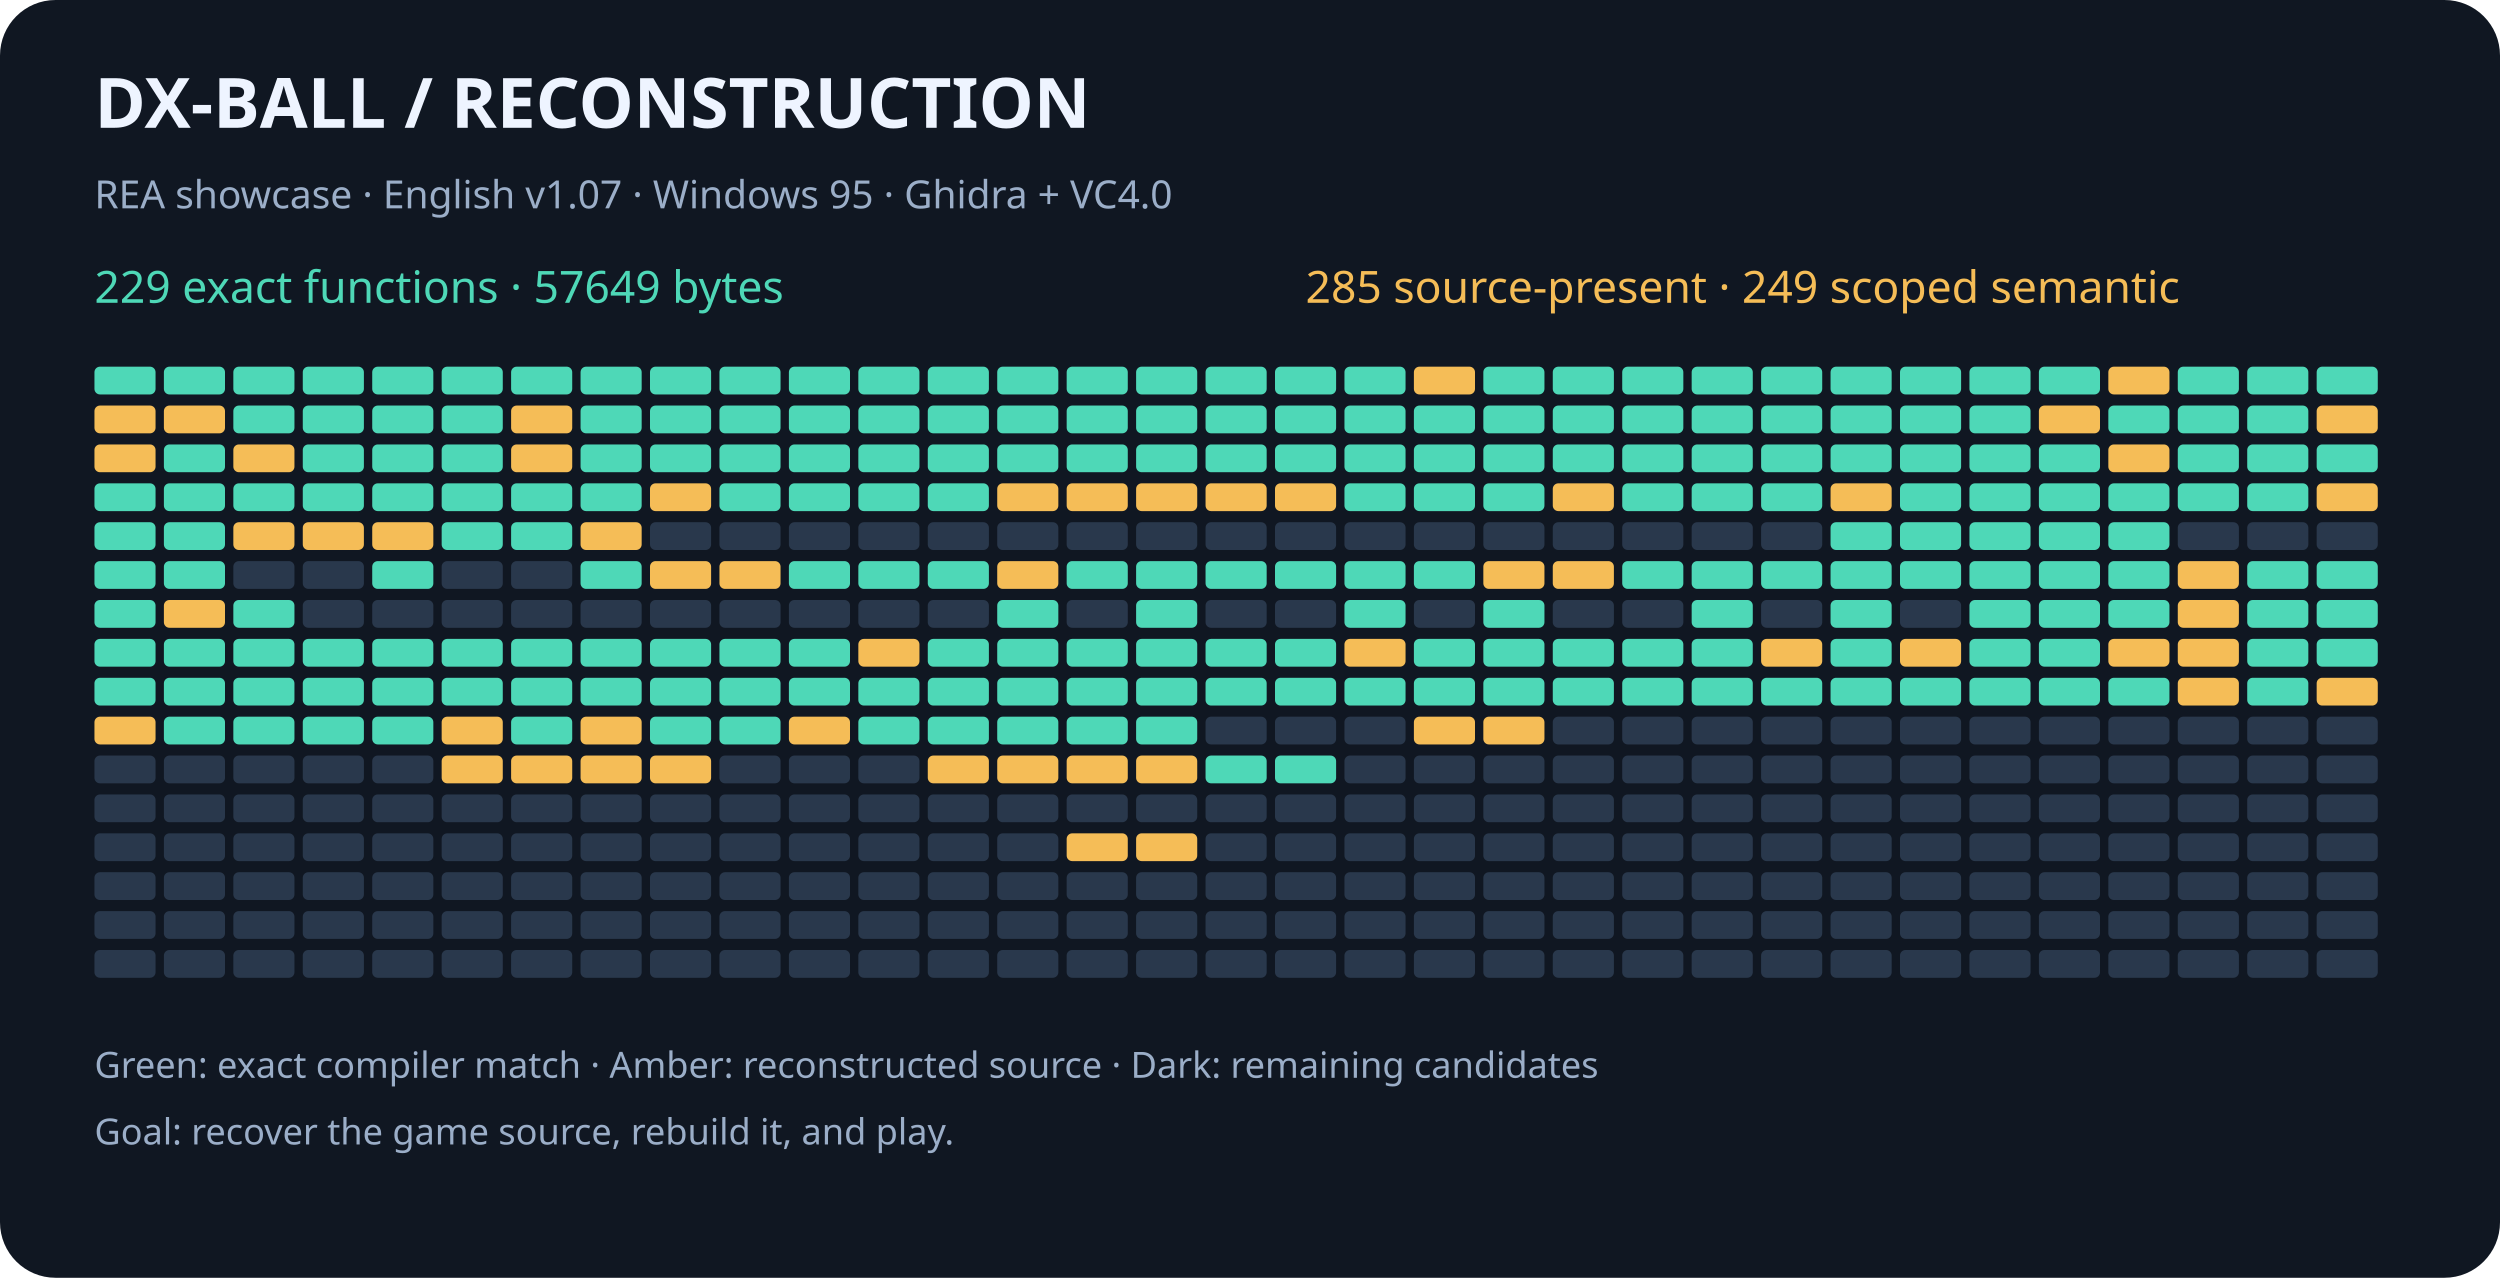
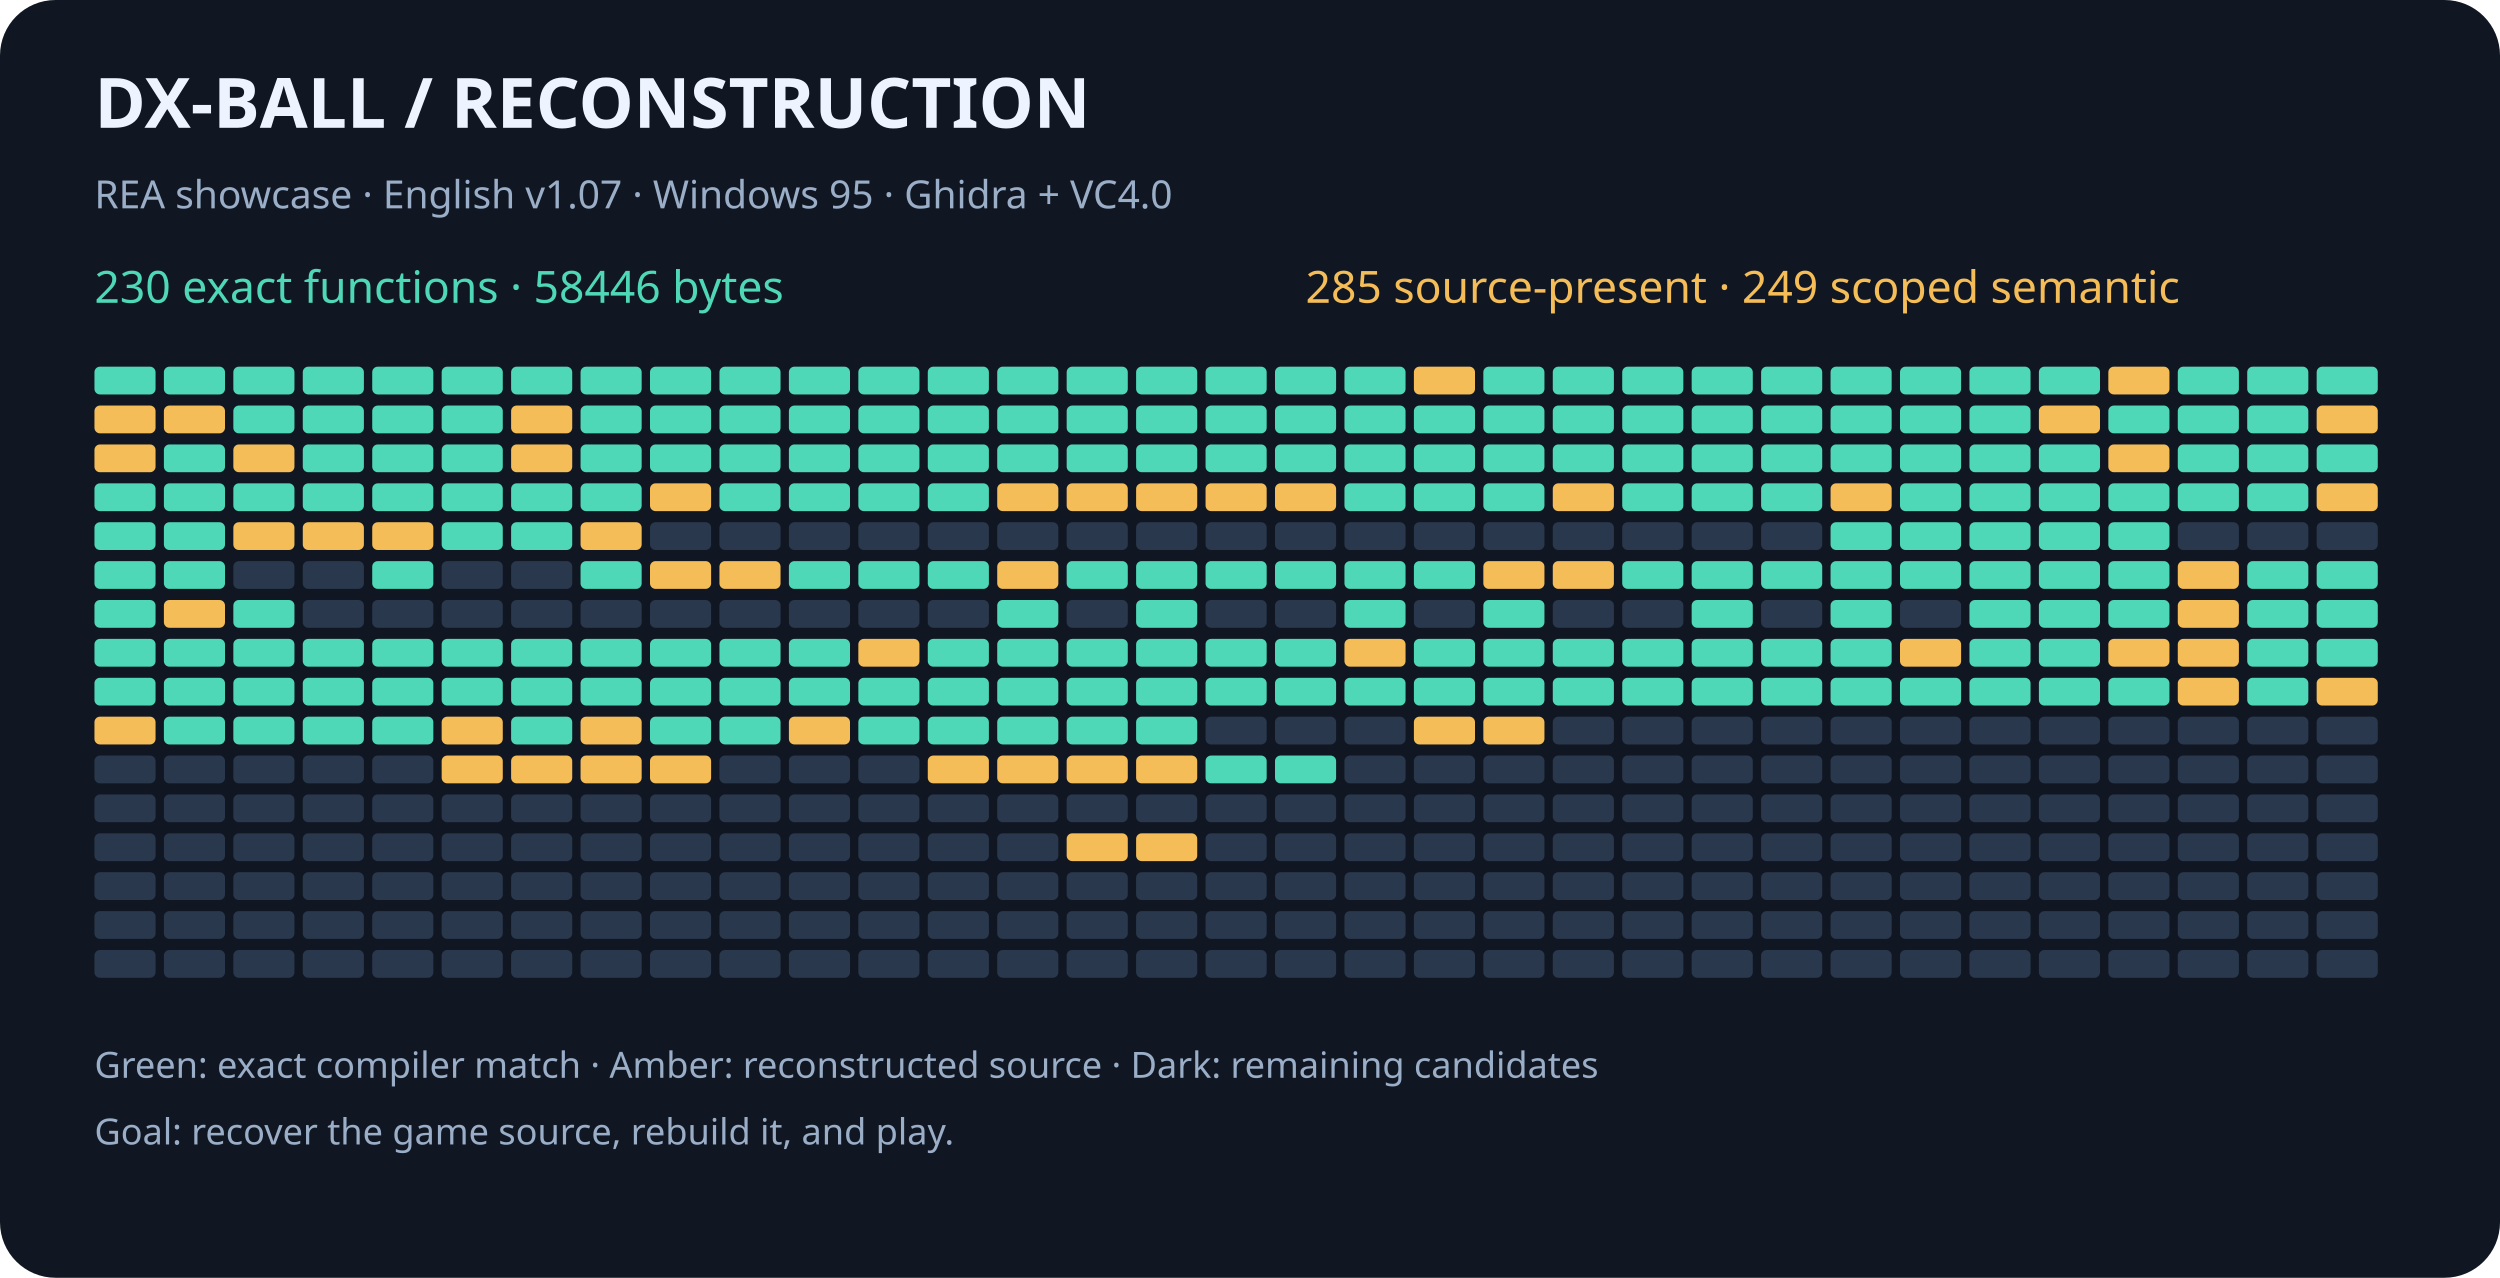
<svg xmlns="http://www.w3.org/2000/svg" width="900" height="460" viewBox="0 0 900 460" role="img" aria-labelledby="title desc">
  <rect width="900" height="460" rx="20" fill="#101722" />
  <g font-family="sans-serif">
    <text x="34" y="46" fill="#eef4ff" font-size="25" font-weight="bold">DX-BALL  /  RECONSTRUCTION</text>
    <text x="34" y="75" fill="#9baec8" font-size="14">REA showcase · English v1.07 · Windows 95 · Ghidra + VC4.0</text>
-     <text x="34" y="109" fill="#4ed8b7" font-size="16">229 exact functions · 57649 bytes</text>
+     <text x="34" y="109" fill="#4ed8b7" font-size="16">230 exact functions · 58446 bytes</text>
    <text x="470" y="109" fill="#f5bd57" font-size="16">285 source-present · 249 scoped semantic</text>
    <rect x="34" y="132" width="22" height="10" rx="2" fill="#4ed8b7" />
    <rect x="59" y="132" width="22" height="10" rx="2" fill="#4ed8b7" />
    <rect x="84" y="132" width="22" height="10" rx="2" fill="#4ed8b7" />
    <rect x="109" y="132" width="22" height="10" rx="2" fill="#4ed8b7" />
    <rect x="134" y="132" width="22" height="10" rx="2" fill="#4ed8b7" />
    <rect x="159" y="132" width="22" height="10" rx="2" fill="#4ed8b7" />
    <rect x="184" y="132" width="22" height="10" rx="2" fill="#4ed8b7" />
    <rect x="209" y="132" width="22" height="10" rx="2" fill="#4ed8b7" />
    <rect x="234" y="132" width="22" height="10" rx="2" fill="#4ed8b7" />
    <rect x="259" y="132" width="22" height="10" rx="2" fill="#4ed8b7" />
    <rect x="284" y="132" width="22" height="10" rx="2" fill="#4ed8b7" />
    <rect x="309" y="132" width="22" height="10" rx="2" fill="#4ed8b7" />
    <rect x="334" y="132" width="22" height="10" rx="2" fill="#4ed8b7" />
    <rect x="359" y="132" width="22" height="10" rx="2" fill="#4ed8b7" />
    <rect x="384" y="132" width="22" height="10" rx="2" fill="#4ed8b7" />
    <rect x="409" y="132" width="22" height="10" rx="2" fill="#4ed8b7" />
    <rect x="434" y="132" width="22" height="10" rx="2" fill="#4ed8b7" />
    <rect x="459" y="132" width="22" height="10" rx="2" fill="#4ed8b7" />
    <rect x="484" y="132" width="22" height="10" rx="2" fill="#4ed8b7" />
    <rect x="509" y="132" width="22" height="10" rx="2" fill="#f5bd57" />
    <rect x="534" y="132" width="22" height="10" rx="2" fill="#4ed8b7" />
    <rect x="559" y="132" width="22" height="10" rx="2" fill="#4ed8b7" />
    <rect x="584" y="132" width="22" height="10" rx="2" fill="#4ed8b7" />
    <rect x="609" y="132" width="22" height="10" rx="2" fill="#4ed8b7" />
    <rect x="634" y="132" width="22" height="10" rx="2" fill="#4ed8b7" />
    <rect x="659" y="132" width="22" height="10" rx="2" fill="#4ed8b7" />
    <rect x="684" y="132" width="22" height="10" rx="2" fill="#4ed8b7" />
    <rect x="709" y="132" width="22" height="10" rx="2" fill="#4ed8b7" />
    <rect x="734" y="132" width="22" height="10" rx="2" fill="#4ed8b7" />
    <rect x="759" y="132" width="22" height="10" rx="2" fill="#f5bd57" />
    <rect x="784" y="132" width="22" height="10" rx="2" fill="#4ed8b7" />
    <rect x="809" y="132" width="22" height="10" rx="2" fill="#4ed8b7" />
    <rect x="834" y="132" width="22" height="10" rx="2" fill="#4ed8b7" />
    <rect x="34" y="146" width="22" height="10" rx="2" fill="#f5bd57" />
    <rect x="59" y="146" width="22" height="10" rx="2" fill="#f5bd57" />
    <rect x="84" y="146" width="22" height="10" rx="2" fill="#4ed8b7" />
    <rect x="109" y="146" width="22" height="10" rx="2" fill="#4ed8b7" />
    <rect x="134" y="146" width="22" height="10" rx="2" fill="#4ed8b7" />
    <rect x="159" y="146" width="22" height="10" rx="2" fill="#4ed8b7" />
    <rect x="184" y="146" width="22" height="10" rx="2" fill="#f5bd57" />
    <rect x="209" y="146" width="22" height="10" rx="2" fill="#4ed8b7" />
    <rect x="234" y="146" width="22" height="10" rx="2" fill="#4ed8b7" />
    <rect x="259" y="146" width="22" height="10" rx="2" fill="#4ed8b7" />
    <rect x="284" y="146" width="22" height="10" rx="2" fill="#4ed8b7" />
    <rect x="309" y="146" width="22" height="10" rx="2" fill="#4ed8b7" />
    <rect x="334" y="146" width="22" height="10" rx="2" fill="#4ed8b7" />
    <rect x="359" y="146" width="22" height="10" rx="2" fill="#4ed8b7" />
    <rect x="384" y="146" width="22" height="10" rx="2" fill="#4ed8b7" />
    <rect x="409" y="146" width="22" height="10" rx="2" fill="#4ed8b7" />
    <rect x="434" y="146" width="22" height="10" rx="2" fill="#4ed8b7" />
    <rect x="459" y="146" width="22" height="10" rx="2" fill="#4ed8b7" />
    <rect x="484" y="146" width="22" height="10" rx="2" fill="#4ed8b7" />
    <rect x="509" y="146" width="22" height="10" rx="2" fill="#4ed8b7" />
    <rect x="534" y="146" width="22" height="10" rx="2" fill="#4ed8b7" />
    <rect x="559" y="146" width="22" height="10" rx="2" fill="#4ed8b7" />
    <rect x="584" y="146" width="22" height="10" rx="2" fill="#4ed8b7" />
    <rect x="609" y="146" width="22" height="10" rx="2" fill="#4ed8b7" />
    <rect x="634" y="146" width="22" height="10" rx="2" fill="#4ed8b7" />
    <rect x="659" y="146" width="22" height="10" rx="2" fill="#4ed8b7" />
    <rect x="684" y="146" width="22" height="10" rx="2" fill="#4ed8b7" />
    <rect x="709" y="146" width="22" height="10" rx="2" fill="#4ed8b7" />
    <rect x="734" y="146" width="22" height="10" rx="2" fill="#f5bd57" />
    <rect x="759" y="146" width="22" height="10" rx="2" fill="#4ed8b7" />
    <rect x="784" y="146" width="22" height="10" rx="2" fill="#4ed8b7" />
    <rect x="809" y="146" width="22" height="10" rx="2" fill="#4ed8b7" />
    <rect x="834" y="146" width="22" height="10" rx="2" fill="#f5bd57" />
    <rect x="34" y="160" width="22" height="10" rx="2" fill="#f5bd57" />
    <rect x="59" y="160" width="22" height="10" rx="2" fill="#4ed8b7" />
    <rect x="84" y="160" width="22" height="10" rx="2" fill="#f5bd57" />
    <rect x="109" y="160" width="22" height="10" rx="2" fill="#4ed8b7" />
    <rect x="134" y="160" width="22" height="10" rx="2" fill="#4ed8b7" />
    <rect x="159" y="160" width="22" height="10" rx="2" fill="#4ed8b7" />
    <rect x="184" y="160" width="22" height="10" rx="2" fill="#f5bd57" />
    <rect x="209" y="160" width="22" height="10" rx="2" fill="#4ed8b7" />
    <rect x="234" y="160" width="22" height="10" rx="2" fill="#4ed8b7" />
    <rect x="259" y="160" width="22" height="10" rx="2" fill="#4ed8b7" />
    <rect x="284" y="160" width="22" height="10" rx="2" fill="#4ed8b7" />
    <rect x="309" y="160" width="22" height="10" rx="2" fill="#4ed8b7" />
    <rect x="334" y="160" width="22" height="10" rx="2" fill="#4ed8b7" />
    <rect x="359" y="160" width="22" height="10" rx="2" fill="#4ed8b7" />
    <rect x="384" y="160" width="22" height="10" rx="2" fill="#4ed8b7" />
    <rect x="409" y="160" width="22" height="10" rx="2" fill="#4ed8b7" />
    <rect x="434" y="160" width="22" height="10" rx="2" fill="#4ed8b7" />
    <rect x="459" y="160" width="22" height="10" rx="2" fill="#4ed8b7" />
    <rect x="484" y="160" width="22" height="10" rx="2" fill="#4ed8b7" />
    <rect x="509" y="160" width="22" height="10" rx="2" fill="#4ed8b7" />
    <rect x="534" y="160" width="22" height="10" rx="2" fill="#4ed8b7" />
    <rect x="559" y="160" width="22" height="10" rx="2" fill="#4ed8b7" />
    <rect x="584" y="160" width="22" height="10" rx="2" fill="#4ed8b7" />
    <rect x="609" y="160" width="22" height="10" rx="2" fill="#4ed8b7" />
    <rect x="634" y="160" width="22" height="10" rx="2" fill="#4ed8b7" />
    <rect x="659" y="160" width="22" height="10" rx="2" fill="#4ed8b7" />
    <rect x="684" y="160" width="22" height="10" rx="2" fill="#4ed8b7" />
    <rect x="709" y="160" width="22" height="10" rx="2" fill="#4ed8b7" />
    <rect x="734" y="160" width="22" height="10" rx="2" fill="#4ed8b7" />
    <rect x="759" y="160" width="22" height="10" rx="2" fill="#f5bd57" />
    <rect x="784" y="160" width="22" height="10" rx="2" fill="#4ed8b7" />
    <rect x="809" y="160" width="22" height="10" rx="2" fill="#4ed8b7" />
    <rect x="834" y="160" width="22" height="10" rx="2" fill="#4ed8b7" />
    <rect x="34" y="174" width="22" height="10" rx="2" fill="#4ed8b7" />
    <rect x="59" y="174" width="22" height="10" rx="2" fill="#4ed8b7" />
    <rect x="84" y="174" width="22" height="10" rx="2" fill="#4ed8b7" />
    <rect x="109" y="174" width="22" height="10" rx="2" fill="#4ed8b7" />
    <rect x="134" y="174" width="22" height="10" rx="2" fill="#4ed8b7" />
    <rect x="159" y="174" width="22" height="10" rx="2" fill="#4ed8b7" />
    <rect x="184" y="174" width="22" height="10" rx="2" fill="#4ed8b7" />
    <rect x="209" y="174" width="22" height="10" rx="2" fill="#4ed8b7" />
    <rect x="234" y="174" width="22" height="10" rx="2" fill="#f5bd57" />
    <rect x="259" y="174" width="22" height="10" rx="2" fill="#4ed8b7" />
    <rect x="284" y="174" width="22" height="10" rx="2" fill="#4ed8b7" />
    <rect x="309" y="174" width="22" height="10" rx="2" fill="#4ed8b7" />
    <rect x="334" y="174" width="22" height="10" rx="2" fill="#4ed8b7" />
    <rect x="359" y="174" width="22" height="10" rx="2" fill="#f5bd57" />
    <rect x="384" y="174" width="22" height="10" rx="2" fill="#f5bd57" />
    <rect x="409" y="174" width="22" height="10" rx="2" fill="#f5bd57" />
    <rect x="434" y="174" width="22" height="10" rx="2" fill="#f5bd57" />
    <rect x="459" y="174" width="22" height="10" rx="2" fill="#f5bd57" />
    <rect x="484" y="174" width="22" height="10" rx="2" fill="#4ed8b7" />
    <rect x="509" y="174" width="22" height="10" rx="2" fill="#4ed8b7" />
    <rect x="534" y="174" width="22" height="10" rx="2" fill="#4ed8b7" />
    <rect x="559" y="174" width="22" height="10" rx="2" fill="#f5bd57" />
    <rect x="584" y="174" width="22" height="10" rx="2" fill="#4ed8b7" />
    <rect x="609" y="174" width="22" height="10" rx="2" fill="#4ed8b7" />
    <rect x="634" y="174" width="22" height="10" rx="2" fill="#4ed8b7" />
    <rect x="659" y="174" width="22" height="10" rx="2" fill="#f5bd57" />
    <rect x="684" y="174" width="22" height="10" rx="2" fill="#4ed8b7" />
    <rect x="709" y="174" width="22" height="10" rx="2" fill="#4ed8b7" />
    <rect x="734" y="174" width="22" height="10" rx="2" fill="#4ed8b7" />
    <rect x="759" y="174" width="22" height="10" rx="2" fill="#4ed8b7" />
    <rect x="784" y="174" width="22" height="10" rx="2" fill="#4ed8b7" />
    <rect x="809" y="174" width="22" height="10" rx="2" fill="#4ed8b7" />
    <rect x="834" y="174" width="22" height="10" rx="2" fill="#f5bd57" />
    <rect x="34" y="188" width="22" height="10" rx="2" fill="#4ed8b7" />
    <rect x="59" y="188" width="22" height="10" rx="2" fill="#4ed8b7" />
    <rect x="84" y="188" width="22" height="10" rx="2" fill="#f5bd57" />
    <rect x="109" y="188" width="22" height="10" rx="2" fill="#f5bd57" />
    <rect x="134" y="188" width="22" height="10" rx="2" fill="#f5bd57" />
    <rect x="159" y="188" width="22" height="10" rx="2" fill="#4ed8b7" />
    <rect x="184" y="188" width="22" height="10" rx="2" fill="#4ed8b7" />
    <rect x="209" y="188" width="22" height="10" rx="2" fill="#f5bd57" />
    <rect x="234" y="188" width="22" height="10" rx="2" fill="#29384c" />
    <rect x="259" y="188" width="22" height="10" rx="2" fill="#29384c" />
    <rect x="284" y="188" width="22" height="10" rx="2" fill="#29384c" />
    <rect x="309" y="188" width="22" height="10" rx="2" fill="#29384c" />
    <rect x="334" y="188" width="22" height="10" rx="2" fill="#29384c" />
    <rect x="359" y="188" width="22" height="10" rx="2" fill="#29384c" />
    <rect x="384" y="188" width="22" height="10" rx="2" fill="#29384c" />
    <rect x="409" y="188" width="22" height="10" rx="2" fill="#29384c" />
    <rect x="434" y="188" width="22" height="10" rx="2" fill="#29384c" />
    <rect x="459" y="188" width="22" height="10" rx="2" fill="#29384c" />
    <rect x="484" y="188" width="22" height="10" rx="2" fill="#29384c" />
    <rect x="509" y="188" width="22" height="10" rx="2" fill="#29384c" />
    <rect x="534" y="188" width="22" height="10" rx="2" fill="#29384c" />
    <rect x="559" y="188" width="22" height="10" rx="2" fill="#29384c" />
    <rect x="584" y="188" width="22" height="10" rx="2" fill="#29384c" />
    <rect x="609" y="188" width="22" height="10" rx="2" fill="#29384c" />
    <rect x="634" y="188" width="22" height="10" rx="2" fill="#29384c" />
    <rect x="659" y="188" width="22" height="10" rx="2" fill="#4ed8b7" />
    <rect x="684" y="188" width="22" height="10" rx="2" fill="#4ed8b7" />
    <rect x="709" y="188" width="22" height="10" rx="2" fill="#4ed8b7" />
    <rect x="734" y="188" width="22" height="10" rx="2" fill="#4ed8b7" />
    <rect x="759" y="188" width="22" height="10" rx="2" fill="#4ed8b7" />
    <rect x="784" y="188" width="22" height="10" rx="2" fill="#29384c" />
    <rect x="809" y="188" width="22" height="10" rx="2" fill="#29384c" />
    <rect x="834" y="188" width="22" height="10" rx="2" fill="#29384c" />
    <rect x="34" y="202" width="22" height="10" rx="2" fill="#4ed8b7" />
    <rect x="59" y="202" width="22" height="10" rx="2" fill="#4ed8b7" />
    <rect x="84" y="202" width="22" height="10" rx="2" fill="#29384c" />
    <rect x="109" y="202" width="22" height="10" rx="2" fill="#29384c" />
    <rect x="134" y="202" width="22" height="10" rx="2" fill="#4ed8b7" />
    <rect x="159" y="202" width="22" height="10" rx="2" fill="#29384c" />
    <rect x="184" y="202" width="22" height="10" rx="2" fill="#29384c" />
    <rect x="209" y="202" width="22" height="10" rx="2" fill="#4ed8b7" />
    <rect x="234" y="202" width="22" height="10" rx="2" fill="#f5bd57" />
    <rect x="259" y="202" width="22" height="10" rx="2" fill="#f5bd57" />
    <rect x="284" y="202" width="22" height="10" rx="2" fill="#4ed8b7" />
    <rect x="309" y="202" width="22" height="10" rx="2" fill="#4ed8b7" />
    <rect x="334" y="202" width="22" height="10" rx="2" fill="#4ed8b7" />
    <rect x="359" y="202" width="22" height="10" rx="2" fill="#f5bd57" />
    <rect x="384" y="202" width="22" height="10" rx="2" fill="#4ed8b7" />
    <rect x="409" y="202" width="22" height="10" rx="2" fill="#4ed8b7" />
    <rect x="434" y="202" width="22" height="10" rx="2" fill="#4ed8b7" />
    <rect x="459" y="202" width="22" height="10" rx="2" fill="#4ed8b7" />
    <rect x="484" y="202" width="22" height="10" rx="2" fill="#4ed8b7" />
    <rect x="509" y="202" width="22" height="10" rx="2" fill="#4ed8b7" />
    <rect x="534" y="202" width="22" height="10" rx="2" fill="#f5bd57" />
    <rect x="559" y="202" width="22" height="10" rx="2" fill="#f5bd57" />
    <rect x="584" y="202" width="22" height="10" rx="2" fill="#4ed8b7" />
    <rect x="609" y="202" width="22" height="10" rx="2" fill="#4ed8b7" />
    <rect x="634" y="202" width="22" height="10" rx="2" fill="#4ed8b7" />
    <rect x="659" y="202" width="22" height="10" rx="2" fill="#4ed8b7" />
    <rect x="684" y="202" width="22" height="10" rx="2" fill="#4ed8b7" />
    <rect x="709" y="202" width="22" height="10" rx="2" fill="#4ed8b7" />
    <rect x="734" y="202" width="22" height="10" rx="2" fill="#4ed8b7" />
    <rect x="759" y="202" width="22" height="10" rx="2" fill="#4ed8b7" />
    <rect x="784" y="202" width="22" height="10" rx="2" fill="#f5bd57" />
    <rect x="809" y="202" width="22" height="10" rx="2" fill="#4ed8b7" />
    <rect x="834" y="202" width="22" height="10" rx="2" fill="#4ed8b7" />
    <rect x="34" y="216" width="22" height="10" rx="2" fill="#4ed8b7" />
    <rect x="59" y="216" width="22" height="10" rx="2" fill="#f5bd57" />
    <rect x="84" y="216" width="22" height="10" rx="2" fill="#4ed8b7" />
    <rect x="109" y="216" width="22" height="10" rx="2" fill="#29384c" />
    <rect x="134" y="216" width="22" height="10" rx="2" fill="#29384c" />
    <rect x="159" y="216" width="22" height="10" rx="2" fill="#29384c" />
    <rect x="184" y="216" width="22" height="10" rx="2" fill="#29384c" />
    <rect x="209" y="216" width="22" height="10" rx="2" fill="#29384c" />
    <rect x="234" y="216" width="22" height="10" rx="2" fill="#29384c" />
    <rect x="259" y="216" width="22" height="10" rx="2" fill="#29384c" />
    <rect x="284" y="216" width="22" height="10" rx="2" fill="#29384c" />
    <rect x="309" y="216" width="22" height="10" rx="2" fill="#29384c" />
    <rect x="334" y="216" width="22" height="10" rx="2" fill="#29384c" />
    <rect x="359" y="216" width="22" height="10" rx="2" fill="#4ed8b7" />
    <rect x="384" y="216" width="22" height="10" rx="2" fill="#29384c" />
    <rect x="409" y="216" width="22" height="10" rx="2" fill="#4ed8b7" />
    <rect x="434" y="216" width="22" height="10" rx="2" fill="#29384c" />
    <rect x="459" y="216" width="22" height="10" rx="2" fill="#29384c" />
    <rect x="484" y="216" width="22" height="10" rx="2" fill="#4ed8b7" />
    <rect x="509" y="216" width="22" height="10" rx="2" fill="#29384c" />
    <rect x="534" y="216" width="22" height="10" rx="2" fill="#4ed8b7" />
    <rect x="559" y="216" width="22" height="10" rx="2" fill="#29384c" />
    <rect x="584" y="216" width="22" height="10" rx="2" fill="#29384c" />
    <rect x="609" y="216" width="22" height="10" rx="2" fill="#4ed8b7" />
    <rect x="634" y="216" width="22" height="10" rx="2" fill="#29384c" />
    <rect x="659" y="216" width="22" height="10" rx="2" fill="#4ed8b7" />
    <rect x="684" y="216" width="22" height="10" rx="2" fill="#29384c" />
    <rect x="709" y="216" width="22" height="10" rx="2" fill="#4ed8b7" />
    <rect x="734" y="216" width="22" height="10" rx="2" fill="#4ed8b7" />
    <rect x="759" y="216" width="22" height="10" rx="2" fill="#4ed8b7" />
    <rect x="784" y="216" width="22" height="10" rx="2" fill="#f5bd57" />
    <rect x="809" y="216" width="22" height="10" rx="2" fill="#4ed8b7" />
    <rect x="834" y="216" width="22" height="10" rx="2" fill="#4ed8b7" />
    <rect x="34" y="230" width="22" height="10" rx="2" fill="#4ed8b7" />
    <rect x="59" y="230" width="22" height="10" rx="2" fill="#4ed8b7" />
    <rect x="84" y="230" width="22" height="10" rx="2" fill="#4ed8b7" />
    <rect x="109" y="230" width="22" height="10" rx="2" fill="#4ed8b7" />
    <rect x="134" y="230" width="22" height="10" rx="2" fill="#4ed8b7" />
    <rect x="159" y="230" width="22" height="10" rx="2" fill="#4ed8b7" />
    <rect x="184" y="230" width="22" height="10" rx="2" fill="#4ed8b7" />
    <rect x="209" y="230" width="22" height="10" rx="2" fill="#4ed8b7" />
    <rect x="234" y="230" width="22" height="10" rx="2" fill="#4ed8b7" />
    <rect x="259" y="230" width="22" height="10" rx="2" fill="#4ed8b7" />
    <rect x="284" y="230" width="22" height="10" rx="2" fill="#4ed8b7" />
    <rect x="309" y="230" width="22" height="10" rx="2" fill="#f5bd57" />
    <rect x="334" y="230" width="22" height="10" rx="2" fill="#4ed8b7" />
    <rect x="359" y="230" width="22" height="10" rx="2" fill="#4ed8b7" />
    <rect x="384" y="230" width="22" height="10" rx="2" fill="#4ed8b7" />
    <rect x="409" y="230" width="22" height="10" rx="2" fill="#4ed8b7" />
    <rect x="434" y="230" width="22" height="10" rx="2" fill="#4ed8b7" />
    <rect x="459" y="230" width="22" height="10" rx="2" fill="#4ed8b7" />
    <rect x="484" y="230" width="22" height="10" rx="2" fill="#f5bd57" />
    <rect x="509" y="230" width="22" height="10" rx="2" fill="#4ed8b7" />
    <rect x="534" y="230" width="22" height="10" rx="2" fill="#4ed8b7" />
    <rect x="559" y="230" width="22" height="10" rx="2" fill="#4ed8b7" />
    <rect x="584" y="230" width="22" height="10" rx="2" fill="#4ed8b7" />
    <rect x="609" y="230" width="22" height="10" rx="2" fill="#4ed8b7" />
-     <rect x="634" y="230" width="22" height="10" rx="2" fill="#f5bd57" />
+     <rect x="634" y="230" width="22" height="10" rx="2" fill="#4ed8b7" />
    <rect x="659" y="230" width="22" height="10" rx="2" fill="#4ed8b7" />
    <rect x="684" y="230" width="22" height="10" rx="2" fill="#f5bd57" />
    <rect x="709" y="230" width="22" height="10" rx="2" fill="#4ed8b7" />
    <rect x="734" y="230" width="22" height="10" rx="2" fill="#4ed8b7" />
    <rect x="759" y="230" width="22" height="10" rx="2" fill="#f5bd57" />
    <rect x="784" y="230" width="22" height="10" rx="2" fill="#f5bd57" />
    <rect x="809" y="230" width="22" height="10" rx="2" fill="#4ed8b7" />
    <rect x="834" y="230" width="22" height="10" rx="2" fill="#4ed8b7" />
    <rect x="34" y="244" width="22" height="10" rx="2" fill="#4ed8b7" />
    <rect x="59" y="244" width="22" height="10" rx="2" fill="#4ed8b7" />
    <rect x="84" y="244" width="22" height="10" rx="2" fill="#4ed8b7" />
    <rect x="109" y="244" width="22" height="10" rx="2" fill="#4ed8b7" />
    <rect x="134" y="244" width="22" height="10" rx="2" fill="#4ed8b7" />
    <rect x="159" y="244" width="22" height="10" rx="2" fill="#4ed8b7" />
    <rect x="184" y="244" width="22" height="10" rx="2" fill="#4ed8b7" />
    <rect x="209" y="244" width="22" height="10" rx="2" fill="#4ed8b7" />
    <rect x="234" y="244" width="22" height="10" rx="2" fill="#4ed8b7" />
    <rect x="259" y="244" width="22" height="10" rx="2" fill="#4ed8b7" />
    <rect x="284" y="244" width="22" height="10" rx="2" fill="#4ed8b7" />
    <rect x="309" y="244" width="22" height="10" rx="2" fill="#4ed8b7" />
    <rect x="334" y="244" width="22" height="10" rx="2" fill="#4ed8b7" />
    <rect x="359" y="244" width="22" height="10" rx="2" fill="#4ed8b7" />
    <rect x="384" y="244" width="22" height="10" rx="2" fill="#4ed8b7" />
    <rect x="409" y="244" width="22" height="10" rx="2" fill="#4ed8b7" />
    <rect x="434" y="244" width="22" height="10" rx="2" fill="#4ed8b7" />
    <rect x="459" y="244" width="22" height="10" rx="2" fill="#4ed8b7" />
    <rect x="484" y="244" width="22" height="10" rx="2" fill="#4ed8b7" />
    <rect x="509" y="244" width="22" height="10" rx="2" fill="#4ed8b7" />
    <rect x="534" y="244" width="22" height="10" rx="2" fill="#4ed8b7" />
    <rect x="559" y="244" width="22" height="10" rx="2" fill="#4ed8b7" />
    <rect x="584" y="244" width="22" height="10" rx="2" fill="#4ed8b7" />
    <rect x="609" y="244" width="22" height="10" rx="2" fill="#4ed8b7" />
    <rect x="634" y="244" width="22" height="10" rx="2" fill="#4ed8b7" />
    <rect x="659" y="244" width="22" height="10" rx="2" fill="#4ed8b7" />
    <rect x="684" y="244" width="22" height="10" rx="2" fill="#4ed8b7" />
    <rect x="709" y="244" width="22" height="10" rx="2" fill="#4ed8b7" />
    <rect x="734" y="244" width="22" height="10" rx="2" fill="#4ed8b7" />
    <rect x="759" y="244" width="22" height="10" rx="2" fill="#4ed8b7" />
    <rect x="784" y="244" width="22" height="10" rx="2" fill="#f5bd57" />
    <rect x="809" y="244" width="22" height="10" rx="2" fill="#4ed8b7" />
    <rect x="834" y="244" width="22" height="10" rx="2" fill="#f5bd57" />
    <rect x="34" y="258" width="22" height="10" rx="2" fill="#f5bd57" />
    <rect x="59" y="258" width="22" height="10" rx="2" fill="#4ed8b7" />
    <rect x="84" y="258" width="22" height="10" rx="2" fill="#4ed8b7" />
    <rect x="109" y="258" width="22" height="10" rx="2" fill="#4ed8b7" />
    <rect x="134" y="258" width="22" height="10" rx="2" fill="#4ed8b7" />
    <rect x="159" y="258" width="22" height="10" rx="2" fill="#f5bd57" />
    <rect x="184" y="258" width="22" height="10" rx="2" fill="#4ed8b7" />
    <rect x="209" y="258" width="22" height="10" rx="2" fill="#f5bd57" />
    <rect x="234" y="258" width="22" height="10" rx="2" fill="#4ed8b7" />
    <rect x="259" y="258" width="22" height="10" rx="2" fill="#4ed8b7" />
    <rect x="284" y="258" width="22" height="10" rx="2" fill="#f5bd57" />
    <rect x="309" y="258" width="22" height="10" rx="2" fill="#4ed8b7" />
    <rect x="334" y="258" width="22" height="10" rx="2" fill="#4ed8b7" />
    <rect x="359" y="258" width="22" height="10" rx="2" fill="#4ed8b7" />
    <rect x="384" y="258" width="22" height="10" rx="2" fill="#4ed8b7" />
    <rect x="409" y="258" width="22" height="10" rx="2" fill="#4ed8b7" />
    <rect x="434" y="258" width="22" height="10" rx="2" fill="#29384c" />
    <rect x="459" y="258" width="22" height="10" rx="2" fill="#29384c" />
    <rect x="484" y="258" width="22" height="10" rx="2" fill="#29384c" />
    <rect x="509" y="258" width="22" height="10" rx="2" fill="#f5bd57" />
    <rect x="534" y="258" width="22" height="10" rx="2" fill="#f5bd57" />
    <rect x="559" y="258" width="22" height="10" rx="2" fill="#29384c" />
    <rect x="584" y="258" width="22" height="10" rx="2" fill="#29384c" />
    <rect x="609" y="258" width="22" height="10" rx="2" fill="#29384c" />
    <rect x="634" y="258" width="22" height="10" rx="2" fill="#29384c" />
    <rect x="659" y="258" width="22" height="10" rx="2" fill="#29384c" />
    <rect x="684" y="258" width="22" height="10" rx="2" fill="#29384c" />
    <rect x="709" y="258" width="22" height="10" rx="2" fill="#29384c" />
    <rect x="734" y="258" width="22" height="10" rx="2" fill="#29384c" />
    <rect x="759" y="258" width="22" height="10" rx="2" fill="#29384c" />
    <rect x="784" y="258" width="22" height="10" rx="2" fill="#29384c" />
    <rect x="809" y="258" width="22" height="10" rx="2" fill="#29384c" />
    <rect x="834" y="258" width="22" height="10" rx="2" fill="#29384c" />
    <rect x="34" y="272" width="22" height="10" rx="2" fill="#29384c" />
    <rect x="59" y="272" width="22" height="10" rx="2" fill="#29384c" />
    <rect x="84" y="272" width="22" height="10" rx="2" fill="#29384c" />
    <rect x="109" y="272" width="22" height="10" rx="2" fill="#29384c" />
    <rect x="134" y="272" width="22" height="10" rx="2" fill="#29384c" />
    <rect x="159" y="272" width="22" height="10" rx="2" fill="#f5bd57" />
    <rect x="184" y="272" width="22" height="10" rx="2" fill="#f5bd57" />
    <rect x="209" y="272" width="22" height="10" rx="2" fill="#f5bd57" />
    <rect x="234" y="272" width="22" height="10" rx="2" fill="#f5bd57" />
    <rect x="259" y="272" width="22" height="10" rx="2" fill="#29384c" />
    <rect x="284" y="272" width="22" height="10" rx="2" fill="#29384c" />
    <rect x="309" y="272" width="22" height="10" rx="2" fill="#29384c" />
    <rect x="334" y="272" width="22" height="10" rx="2" fill="#f5bd57" />
    <rect x="359" y="272" width="22" height="10" rx="2" fill="#f5bd57" />
    <rect x="384" y="272" width="22" height="10" rx="2" fill="#f5bd57" />
    <rect x="409" y="272" width="22" height="10" rx="2" fill="#f5bd57" />
    <rect x="434" y="272" width="22" height="10" rx="2" fill="#4ed8b7" />
    <rect x="459" y="272" width="22" height="10" rx="2" fill="#4ed8b7" />
    <rect x="484" y="272" width="22" height="10" rx="2" fill="#29384c" />
    <rect x="509" y="272" width="22" height="10" rx="2" fill="#29384c" />
    <rect x="534" y="272" width="22" height="10" rx="2" fill="#29384c" />
    <rect x="559" y="272" width="22" height="10" rx="2" fill="#29384c" />
    <rect x="584" y="272" width="22" height="10" rx="2" fill="#29384c" />
    <rect x="609" y="272" width="22" height="10" rx="2" fill="#29384c" />
    <rect x="634" y="272" width="22" height="10" rx="2" fill="#29384c" />
    <rect x="659" y="272" width="22" height="10" rx="2" fill="#29384c" />
    <rect x="684" y="272" width="22" height="10" rx="2" fill="#29384c" />
    <rect x="709" y="272" width="22" height="10" rx="2" fill="#29384c" />
    <rect x="734" y="272" width="22" height="10" rx="2" fill="#29384c" />
    <rect x="759" y="272" width="22" height="10" rx="2" fill="#29384c" />
    <rect x="784" y="272" width="22" height="10" rx="2" fill="#29384c" />
    <rect x="809" y="272" width="22" height="10" rx="2" fill="#29384c" />
    <rect x="834" y="272" width="22" height="10" rx="2" fill="#29384c" />
    <rect x="34" y="286" width="22" height="10" rx="2" fill="#29384c" />
    <rect x="59" y="286" width="22" height="10" rx="2" fill="#29384c" />
    <rect x="84" y="286" width="22" height="10" rx="2" fill="#29384c" />
    <rect x="109" y="286" width="22" height="10" rx="2" fill="#29384c" />
    <rect x="134" y="286" width="22" height="10" rx="2" fill="#29384c" />
    <rect x="159" y="286" width="22" height="10" rx="2" fill="#29384c" />
    <rect x="184" y="286" width="22" height="10" rx="2" fill="#29384c" />
    <rect x="209" y="286" width="22" height="10" rx="2" fill="#29384c" />
    <rect x="234" y="286" width="22" height="10" rx="2" fill="#29384c" />
    <rect x="259" y="286" width="22" height="10" rx="2" fill="#29384c" />
    <rect x="284" y="286" width="22" height="10" rx="2" fill="#29384c" />
    <rect x="309" y="286" width="22" height="10" rx="2" fill="#29384c" />
    <rect x="334" y="286" width="22" height="10" rx="2" fill="#29384c" />
    <rect x="359" y="286" width="22" height="10" rx="2" fill="#29384c" />
    <rect x="384" y="286" width="22" height="10" rx="2" fill="#29384c" />
    <rect x="409" y="286" width="22" height="10" rx="2" fill="#29384c" />
    <rect x="434" y="286" width="22" height="10" rx="2" fill="#29384c" />
    <rect x="459" y="286" width="22" height="10" rx="2" fill="#29384c" />
    <rect x="484" y="286" width="22" height="10" rx="2" fill="#29384c" />
    <rect x="509" y="286" width="22" height="10" rx="2" fill="#29384c" />
    <rect x="534" y="286" width="22" height="10" rx="2" fill="#29384c" />
    <rect x="559" y="286" width="22" height="10" rx="2" fill="#29384c" />
    <rect x="584" y="286" width="22" height="10" rx="2" fill="#29384c" />
    <rect x="609" y="286" width="22" height="10" rx="2" fill="#29384c" />
    <rect x="634" y="286" width="22" height="10" rx="2" fill="#29384c" />
    <rect x="659" y="286" width="22" height="10" rx="2" fill="#29384c" />
    <rect x="684" y="286" width="22" height="10" rx="2" fill="#29384c" />
    <rect x="709" y="286" width="22" height="10" rx="2" fill="#29384c" />
    <rect x="734" y="286" width="22" height="10" rx="2" fill="#29384c" />
    <rect x="759" y="286" width="22" height="10" rx="2" fill="#29384c" />
    <rect x="784" y="286" width="22" height="10" rx="2" fill="#29384c" />
    <rect x="809" y="286" width="22" height="10" rx="2" fill="#29384c" />
    <rect x="834" y="286" width="22" height="10" rx="2" fill="#29384c" />
    <rect x="34" y="300" width="22" height="10" rx="2" fill="#29384c" />
    <rect x="59" y="300" width="22" height="10" rx="2" fill="#29384c" />
    <rect x="84" y="300" width="22" height="10" rx="2" fill="#29384c" />
    <rect x="109" y="300" width="22" height="10" rx="2" fill="#29384c" />
    <rect x="134" y="300" width="22" height="10" rx="2" fill="#29384c" />
    <rect x="159" y="300" width="22" height="10" rx="2" fill="#29384c" />
    <rect x="184" y="300" width="22" height="10" rx="2" fill="#29384c" />
    <rect x="209" y="300" width="22" height="10" rx="2" fill="#29384c" />
    <rect x="234" y="300" width="22" height="10" rx="2" fill="#29384c" />
    <rect x="259" y="300" width="22" height="10" rx="2" fill="#29384c" />
    <rect x="284" y="300" width="22" height="10" rx="2" fill="#29384c" />
    <rect x="309" y="300" width="22" height="10" rx="2" fill="#29384c" />
    <rect x="334" y="300" width="22" height="10" rx="2" fill="#29384c" />
    <rect x="359" y="300" width="22" height="10" rx="2" fill="#29384c" />
    <rect x="384" y="300" width="22" height="10" rx="2" fill="#f5bd57" />
    <rect x="409" y="300" width="22" height="10" rx="2" fill="#f5bd57" />
    <rect x="434" y="300" width="22" height="10" rx="2" fill="#29384c" />
    <rect x="459" y="300" width="22" height="10" rx="2" fill="#29384c" />
    <rect x="484" y="300" width="22" height="10" rx="2" fill="#29384c" />
    <rect x="509" y="300" width="22" height="10" rx="2" fill="#29384c" />
    <rect x="534" y="300" width="22" height="10" rx="2" fill="#29384c" />
    <rect x="559" y="300" width="22" height="10" rx="2" fill="#29384c" />
    <rect x="584" y="300" width="22" height="10" rx="2" fill="#29384c" />
    <rect x="609" y="300" width="22" height="10" rx="2" fill="#29384c" />
    <rect x="634" y="300" width="22" height="10" rx="2" fill="#29384c" />
    <rect x="659" y="300" width="22" height="10" rx="2" fill="#29384c" />
    <rect x="684" y="300" width="22" height="10" rx="2" fill="#29384c" />
    <rect x="709" y="300" width="22" height="10" rx="2" fill="#29384c" />
    <rect x="734" y="300" width="22" height="10" rx="2" fill="#29384c" />
    <rect x="759" y="300" width="22" height="10" rx="2" fill="#29384c" />
    <rect x="784" y="300" width="22" height="10" rx="2" fill="#29384c" />
    <rect x="809" y="300" width="22" height="10" rx="2" fill="#29384c" />
    <rect x="834" y="300" width="22" height="10" rx="2" fill="#29384c" />
    <rect x="34" y="314" width="22" height="10" rx="2" fill="#29384c" />
    <rect x="59" y="314" width="22" height="10" rx="2" fill="#29384c" />
    <rect x="84" y="314" width="22" height="10" rx="2" fill="#29384c" />
    <rect x="109" y="314" width="22" height="10" rx="2" fill="#29384c" />
    <rect x="134" y="314" width="22" height="10" rx="2" fill="#29384c" />
    <rect x="159" y="314" width="22" height="10" rx="2" fill="#29384c" />
    <rect x="184" y="314" width="22" height="10" rx="2" fill="#29384c" />
    <rect x="209" y="314" width="22" height="10" rx="2" fill="#29384c" />
    <rect x="234" y="314" width="22" height="10" rx="2" fill="#29384c" />
    <rect x="259" y="314" width="22" height="10" rx="2" fill="#29384c" />
    <rect x="284" y="314" width="22" height="10" rx="2" fill="#29384c" />
    <rect x="309" y="314" width="22" height="10" rx="2" fill="#29384c" />
    <rect x="334" y="314" width="22" height="10" rx="2" fill="#29384c" />
    <rect x="359" y="314" width="22" height="10" rx="2" fill="#29384c" />
    <rect x="384" y="314" width="22" height="10" rx="2" fill="#29384c" />
    <rect x="409" y="314" width="22" height="10" rx="2" fill="#29384c" />
    <rect x="434" y="314" width="22" height="10" rx="2" fill="#29384c" />
    <rect x="459" y="314" width="22" height="10" rx="2" fill="#29384c" />
    <rect x="484" y="314" width="22" height="10" rx="2" fill="#29384c" />
    <rect x="509" y="314" width="22" height="10" rx="2" fill="#29384c" />
    <rect x="534" y="314" width="22" height="10" rx="2" fill="#29384c" />
    <rect x="559" y="314" width="22" height="10" rx="2" fill="#29384c" />
    <rect x="584" y="314" width="22" height="10" rx="2" fill="#29384c" />
    <rect x="609" y="314" width="22" height="10" rx="2" fill="#29384c" />
    <rect x="634" y="314" width="22" height="10" rx="2" fill="#29384c" />
    <rect x="659" y="314" width="22" height="10" rx="2" fill="#29384c" />
    <rect x="684" y="314" width="22" height="10" rx="2" fill="#29384c" />
    <rect x="709" y="314" width="22" height="10" rx="2" fill="#29384c" />
    <rect x="734" y="314" width="22" height="10" rx="2" fill="#29384c" />
    <rect x="759" y="314" width="22" height="10" rx="2" fill="#29384c" />
    <rect x="784" y="314" width="22" height="10" rx="2" fill="#29384c" />
    <rect x="809" y="314" width="22" height="10" rx="2" fill="#29384c" />
    <rect x="834" y="314" width="22" height="10" rx="2" fill="#29384c" />
    <rect x="34" y="328" width="22" height="10" rx="2" fill="#29384c" />
    <rect x="59" y="328" width="22" height="10" rx="2" fill="#29384c" />
    <rect x="84" y="328" width="22" height="10" rx="2" fill="#29384c" />
    <rect x="109" y="328" width="22" height="10" rx="2" fill="#29384c" />
    <rect x="134" y="328" width="22" height="10" rx="2" fill="#29384c" />
    <rect x="159" y="328" width="22" height="10" rx="2" fill="#29384c" />
    <rect x="184" y="328" width="22" height="10" rx="2" fill="#29384c" />
    <rect x="209" y="328" width="22" height="10" rx="2" fill="#29384c" />
    <rect x="234" y="328" width="22" height="10" rx="2" fill="#29384c" />
    <rect x="259" y="328" width="22" height="10" rx="2" fill="#29384c" />
    <rect x="284" y="328" width="22" height="10" rx="2" fill="#29384c" />
    <rect x="309" y="328" width="22" height="10" rx="2" fill="#29384c" />
    <rect x="334" y="328" width="22" height="10" rx="2" fill="#29384c" />
    <rect x="359" y="328" width="22" height="10" rx="2" fill="#29384c" />
    <rect x="384" y="328" width="22" height="10" rx="2" fill="#29384c" />
    <rect x="409" y="328" width="22" height="10" rx="2" fill="#29384c" />
    <rect x="434" y="328" width="22" height="10" rx="2" fill="#29384c" />
    <rect x="459" y="328" width="22" height="10" rx="2" fill="#29384c" />
    <rect x="484" y="328" width="22" height="10" rx="2" fill="#29384c" />
    <rect x="509" y="328" width="22" height="10" rx="2" fill="#29384c" />
    <rect x="534" y="328" width="22" height="10" rx="2" fill="#29384c" />
    <rect x="559" y="328" width="22" height="10" rx="2" fill="#29384c" />
    <rect x="584" y="328" width="22" height="10" rx="2" fill="#29384c" />
    <rect x="609" y="328" width="22" height="10" rx="2" fill="#29384c" />
    <rect x="634" y="328" width="22" height="10" rx="2" fill="#29384c" />
    <rect x="659" y="328" width="22" height="10" rx="2" fill="#29384c" />
    <rect x="684" y="328" width="22" height="10" rx="2" fill="#29384c" />
    <rect x="709" y="328" width="22" height="10" rx="2" fill="#29384c" />
    <rect x="734" y="328" width="22" height="10" rx="2" fill="#29384c" />
    <rect x="759" y="328" width="22" height="10" rx="2" fill="#29384c" />
    <rect x="784" y="328" width="22" height="10" rx="2" fill="#29384c" />
    <rect x="809" y="328" width="22" height="10" rx="2" fill="#29384c" />
    <rect x="834" y="328" width="22" height="10" rx="2" fill="#29384c" />
    <rect x="34" y="342" width="22" height="10" rx="2" fill="#29384c" />
    <rect x="59" y="342" width="22" height="10" rx="2" fill="#29384c" />
    <rect x="84" y="342" width="22" height="10" rx="2" fill="#29384c" />
    <rect x="109" y="342" width="22" height="10" rx="2" fill="#29384c" />
    <rect x="134" y="342" width="22" height="10" rx="2" fill="#29384c" />
    <rect x="159" y="342" width="22" height="10" rx="2" fill="#29384c" />
    <rect x="184" y="342" width="22" height="10" rx="2" fill="#29384c" />
    <rect x="209" y="342" width="22" height="10" rx="2" fill="#29384c" />
    <rect x="234" y="342" width="22" height="10" rx="2" fill="#29384c" />
    <rect x="259" y="342" width="22" height="10" rx="2" fill="#29384c" />
    <rect x="284" y="342" width="22" height="10" rx="2" fill="#29384c" />
    <rect x="309" y="342" width="22" height="10" rx="2" fill="#29384c" />
    <rect x="334" y="342" width="22" height="10" rx="2" fill="#29384c" />
    <rect x="359" y="342" width="22" height="10" rx="2" fill="#29384c" />
    <rect x="384" y="342" width="22" height="10" rx="2" fill="#29384c" />
    <rect x="409" y="342" width="22" height="10" rx="2" fill="#29384c" />
    <rect x="434" y="342" width="22" height="10" rx="2" fill="#29384c" />
    <rect x="459" y="342" width="22" height="10" rx="2" fill="#29384c" />
    <rect x="484" y="342" width="22" height="10" rx="2" fill="#29384c" />
    <rect x="509" y="342" width="22" height="10" rx="2" fill="#29384c" />
    <rect x="534" y="342" width="22" height="10" rx="2" fill="#29384c" />
    <rect x="559" y="342" width="22" height="10" rx="2" fill="#29384c" />
    <rect x="584" y="342" width="22" height="10" rx="2" fill="#29384c" />
    <rect x="609" y="342" width="22" height="10" rx="2" fill="#29384c" />
    <rect x="634" y="342" width="22" height="10" rx="2" fill="#29384c" />
    <rect x="659" y="342" width="22" height="10" rx="2" fill="#29384c" />
    <rect x="684" y="342" width="22" height="10" rx="2" fill="#29384c" />
    <rect x="709" y="342" width="22" height="10" rx="2" fill="#29384c" />
    <rect x="734" y="342" width="22" height="10" rx="2" fill="#29384c" />
    <rect x="759" y="342" width="22" height="10" rx="2" fill="#29384c" />
    <rect x="784" y="342" width="22" height="10" rx="2" fill="#29384c" />
    <rect x="809" y="342" width="22" height="10" rx="2" fill="#29384c" />
    <rect x="834" y="342" width="22" height="10" rx="2" fill="#29384c" />
    <text x="34" y="388" fill="#9baec8" font-size="13">Green: exact compiler match · Amber: reconstructed source · Dark: remaining candidates</text>
    <text x="34" y="412" fill="#9baec8" font-size="13">Goal: recover the game source, rebuild it, and play.</text>
  </g>
</svg>
